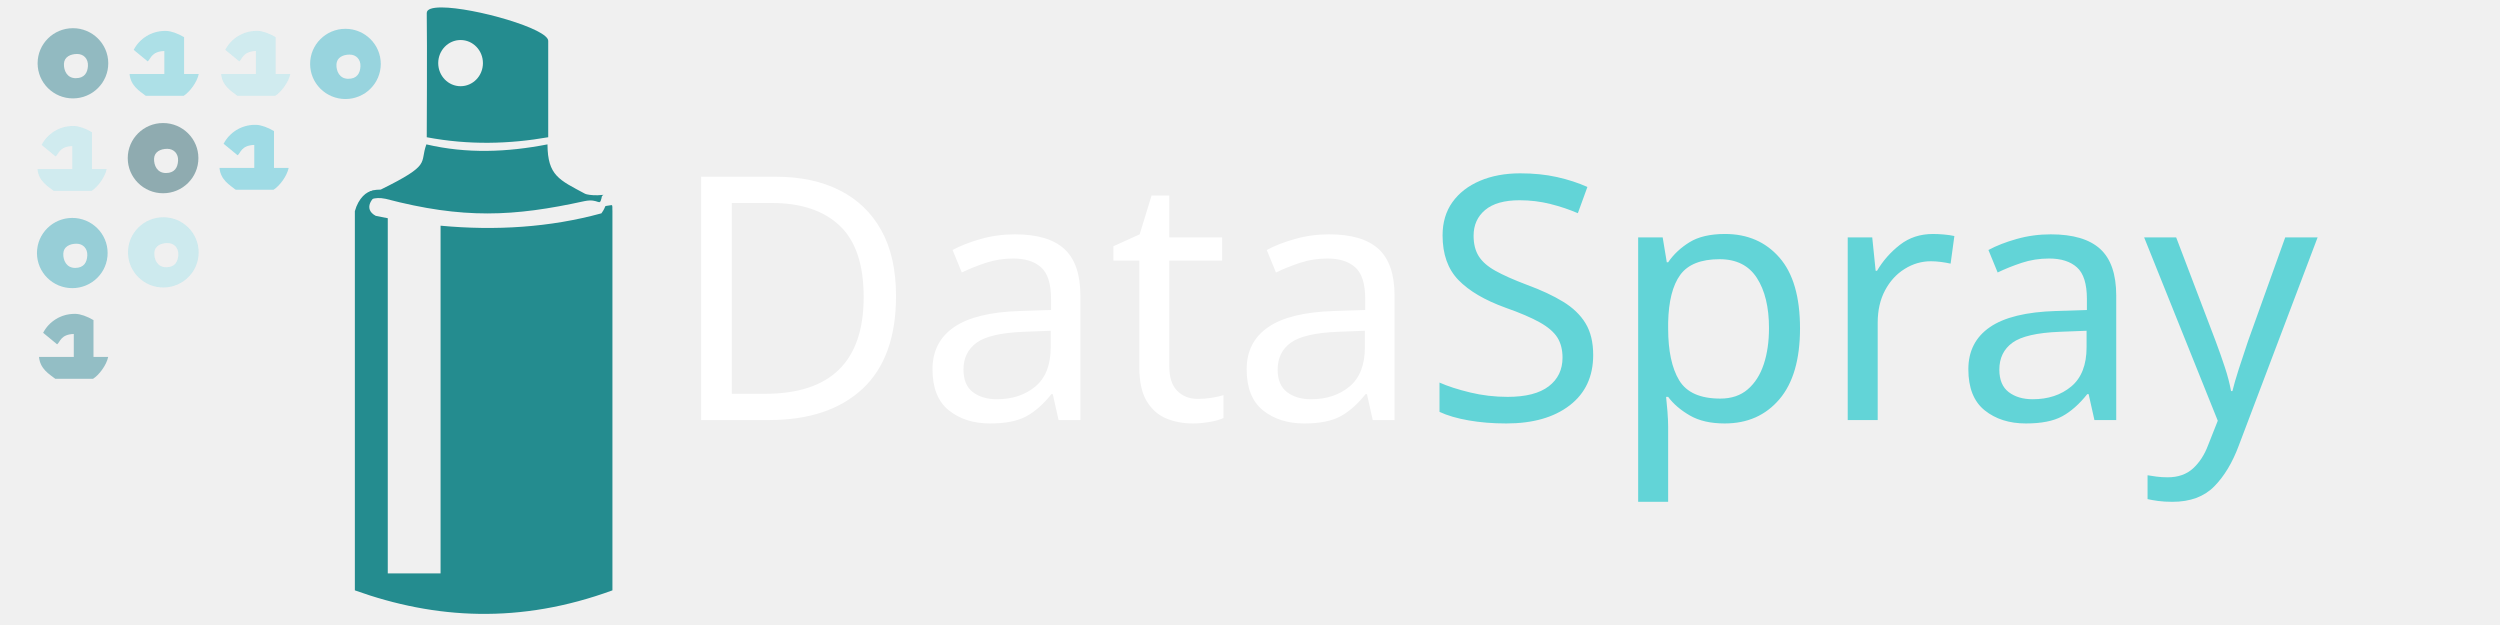
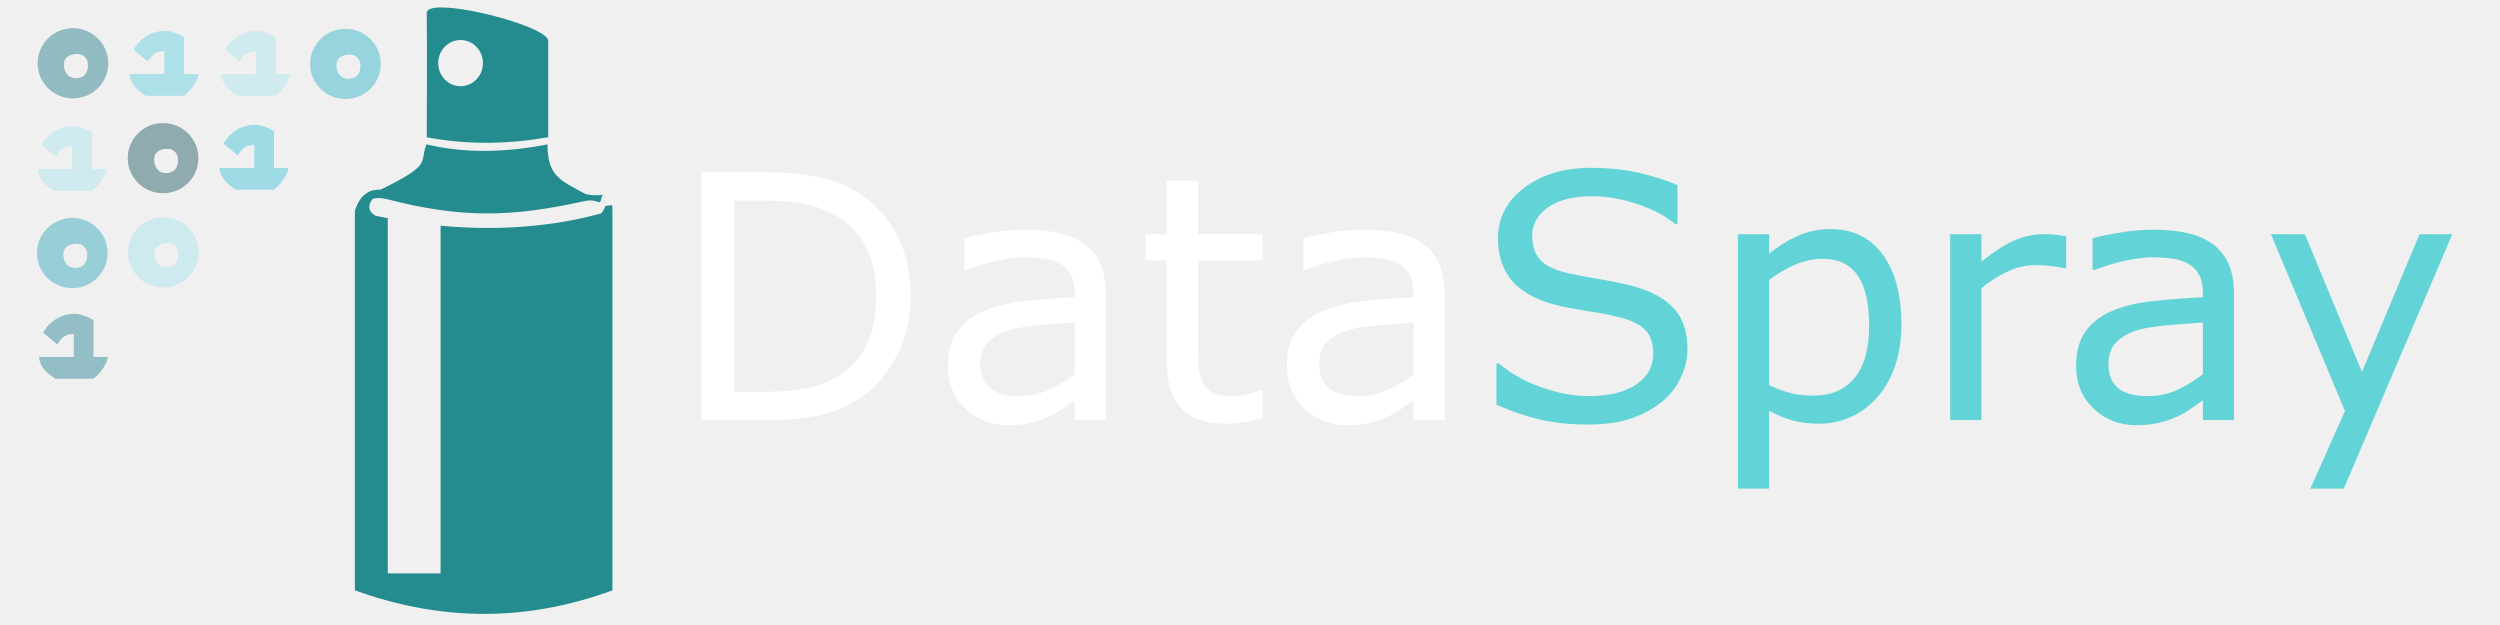
<svg xmlns="http://www.w3.org/2000/svg" width="1200mm" height="300mm" viewBox="0 0 1200 300" version="1.1" id="svg5">
  <defs id="defs2">
    <linearGradient id="linearGradient80261">
      <stop style="stop-color:#248c8f;stop-opacity:1;" offset="0" id="stop80259" />
    </linearGradient>
    <linearGradient id="linearGradient17663">
      <stop style="stop-color:#ead129;stop-opacity:1;" offset="0" id="stop17661" />
    </linearGradient>
    <linearGradient id="linearGradient2074">
      <stop style="stop-color:#280b0b;stop-opacity:1;" offset="0" id="stop2072" />
    </linearGradient>
    <filter style="color-interpolation-filters:sRGB" id="filter90514" x="-1.6428084e-08" y="-1.6050421e-08" width="1" height="1">
      <feTurbulence type="fractalNoise" numOctaves="5" seed="16" baseFrequency="0.01 0.01" result="turbulence" id="feTurbulence90510" />
      <feDisplacementMap in="SourceGraphic" in2="turbulence" scale="4.05" yChannelSelector="G" xChannelSelector="R" id="feDisplacementMap90512" />
    </filter>
  </defs>
  <g id="layer1">
    <path id="rect19268" style="fill:#248c8f;fill-opacity:1;stroke:#000000;stroke-width:0" d="m 178.95,91.559 c -2.922,0.218 -6.865,3.457 -8.617,9.803 v 182.009 c 38.656,13.875 79.341,16.219 123.636,0 V 101.363 c -0.139,-1.339 0.239,-3.039 -0.494,-2.904 -4.723,0.869 -1.596,-0.553 -4.784,3.936 -24.615,6.75 -50.711,8.416 -77.219,5.938 V 275.238 H 186.132 v -170.494 c -1.928,-0.363 -3.857,-0.741 -5.786,-1.143 -6.21,-3.314 -1.67,-9.144 1.654,-10.475 -0.605,-1.141 -1.722,-1.666 -3.05,-1.566 z" />
    <path id="rect20049" style="fill:#248c8f;fill-opacity:1;stroke:#000000;stroke-width:0" d="m 204.67,69.3 c 19.374,4.549 38.749,3.772 58.123,0 0.079,15.055 5.652,17.041 18.078,23.726 0.572,0.308 3.145,0.797 6.014,0.692 4.952,-0.182 1.812,-0.726 1.89,1.252 -1.105,4.459 -1.125,0.093 -8.296,1.587 -33.917,7.444 -58.183,8.647 -95.367,-1.123 -6.202,-1.321 -7.171,1.57 -8.223,-1.311 -0.367,-1.005 -0.662,-3.065 5.872,-3.12 24.819,-12.252 18.475,-12.398 21.909,-21.702 z" />
    <path id="rect20051" style="fill:#248c8f;fill-opacity:1;stroke:#000000;stroke-width:0" class="UnoptimicedTransforms" d="m 230.629,25.669 c -2.112,-0.004 -3.459,0.406 -3.444,1.398 0.112,7.556 0,30.934 0,30.934 9.758,1.987 19.092,1.701 28.164,0 V 34.023 c 0.123,-3.031 -17.177,-8.339 -24.72,-8.355 z m 4.4,8.114 c 2.864,5.6e-5 5.185,2.576 5.185,5.753 2e-5,3.177 -2.321,5.753 -5.185,5.753 -2.864,-5.6e-5 -5.185,-2.576 -5.185,-5.753 -2e-5,-3.177 2.321,-5.753 5.185,-5.753 z" transform="matrix(2.070169,0,0,1.926913,-265.4733,-45.888)" />
-     <text xml:space="preserve" style="font-style:normal;font-variant:normal;font-weight:normal;font-stretch:normal;font-size:163.556px;font-family:sans-serif;-inkscape-font-specification:sans-serif;font-variation-settings:normal;opacity:1;vector-effect:none;fill:#248c8f;fill-opacity:1;stroke:#000000;stroke-width:0;stroke-linecap:butt;stroke-linejoin:miter;stroke-miterlimit:4;stroke-dasharray:none;stroke-dashoffset:0;stroke-opacity:1;-inkscape-stroke:none;stop-color:#000000;stop-opacity:1" x="320.671" y="201.622" id="text67707">
-       <tspan id="tspan67705" style="font-style:normal;font-variant:normal;font-weight:normal;font-stretch:normal;font-size:163.556px;font-family:sans-serif;-inkscape-font-specification:sans-serif;fill:#ffffff;fill-opacity:1;stroke-width:0" x="320.671" y="201.622">Data<tspan style="fill:#62d4d7;fill-opacity:1" id="tspan69313">Spray</tspan>
-       </tspan>
-     </text>
+     <g id="text67707" style="font-size:163.556px;-inkscape-font-specification:sans-serif;fill:#248c8f;stroke:#000000;stroke-width:0" aria-label="DataSpray">
+       <path style="fill:#ffffff" d="m 437.109,142.285 q 0,16.212 -7.108,29.389 -7.028,13.177 -18.767,20.445 -8.146,5.031 -18.208,7.267 -9.983,2.236 -26.354,2.236 H 336.644 V 82.709 h 29.708 q 17.41,0 27.632,2.556 10.302,2.476 17.41,6.868 12.139,7.587 18.927,20.205 6.788,12.618 6.788,29.948 z m -16.531,-0.24 q 0,-13.976 -4.872,-23.559 -4.872,-9.583 -14.535,-15.094 -7.028,-3.993 -14.934,-5.51 -7.906,-1.597 -18.927,-1.597 h -14.854 v 91.761 h 14.854 q 11.42,0 19.885,-1.677 8.545,-1.677 15.653,-6.229 8.865,-5.67 13.257,-14.934 4.472,-9.264 4.472,-23.16 z m 110.209,59.577 h -14.934 v -9.504 q -1.997,1.358 -5.431,3.833 -3.354,2.396 -6.549,3.833 -3.753,1.837 -8.625,3.035 -4.872,1.278 -11.42,1.278 -12.059,0 -20.445,-7.986 -8.385,-7.986 -8.385,-20.365 0,-10.142 4.313,-16.372 4.392,-6.309 12.458,-9.903 8.146,-3.594 19.566,-4.872 11.42,-1.278 24.517,-1.917 v -2.316 q 0,-5.111 -1.837,-8.465 -1.757,-3.354 -5.111,-5.271 -3.194,-1.837 -7.667,-2.476 -4.472,-0.639 -9.344,-0.639 -5.91,0 -13.177,1.597 -7.267,1.517 -15.014,4.472 h -0.799 v -15.254 q 4.392,-1.198 12.698,-2.635 8.306,-1.438 16.372,-1.438 9.424,0 16.372,1.597 7.028,1.517 12.139,5.271 5.031,3.674 7.667,9.504 2.635,5.83 2.635,14.455 z m -14.934,-21.962 v -24.837 q -6.868,0.399 -16.212,1.198 -9.264,0.799 -14.694,2.316 -6.469,1.837 -10.462,5.75 -3.993,3.833 -3.993,10.622 0,7.667 4.632,11.58 4.632,3.833 14.135,3.833 7.906,0 14.455,-3.035 6.549,-3.115 12.139,-7.427 z m 90.163,21.163 q -4.233,1.118 -9.264,1.837 -4.951,0.719 -8.865,0.719 -13.656,0 -20.764,-7.347 -7.108,-7.347 -7.108,-23.559 v -47.438 h -10.142 v -12.618 h 10.142 V 86.782 h 15.014 v 25.635 h 30.986 v 12.618 H 575.03 v 40.649 q 0,7.028 0.319,11.021 0.319,3.913 2.236,7.347 1.757,3.194 4.792,4.712 3.115,1.438 9.424,1.438 3.674,0 7.667,-1.038 3.993,-1.118 5.75,-1.837 h 0.799 z m 87.448,0.799 h -14.934 v -9.504 q -1.997,1.358 -5.431,3.833 -3.354,2.396 -6.549,3.833 -3.753,1.837 -8.625,3.035 -4.872,1.278 -11.42,1.278 -12.059,0 -20.445,-7.986 -8.385,-7.986 -8.385,-20.365 0,-10.142 4.313,-16.372 4.392,-6.309 12.458,-9.903 8.146,-3.594 19.566,-4.872 11.42,-1.278 24.517,-1.917 v -2.316 q 0,-5.111 -1.837,-8.465 -1.757,-3.354 -5.111,-5.271 -3.194,-1.837 -7.667,-2.476 -4.472,-0.639 -9.344,-0.639 -5.91,0 -13.177,1.597 -7.267,1.517 -15.014,4.472 h -0.799 v -15.254 q 4.392,-1.198 12.698,-2.635 8.306,-1.438 16.372,-1.438 9.424,0 16.372,1.597 7.028,1.517 12.139,5.271 5.031,3.674 7.667,9.504 2.635,5.83 2.635,14.455 z m -14.934,-21.962 v -24.837 q -6.868,0.399 -16.212,1.198 -9.264,0.799 -14.694,2.316 -6.469,1.837 -10.462,5.75 -3.993,3.833 -3.993,10.622 0,7.667 4.632,11.58 4.632,3.833 14.135,3.833 7.906,0 14.455,-3.035 6.549,-3.115 12.139,-7.427 z" id="path1" />
+       <path style="fill:#62d4d7" d="m 809.982,167.681 q 0,6.948 -3.274,13.736 -3.194,6.788 -9.024,11.5 -6.389,5.111 -14.934,7.986 -8.465,2.875 -20.445,2.875 -12.858,0 -23.16,-2.396 -10.222,-2.396 -20.844,-7.108 v -19.806 h 1.118 q 9.024,7.507 20.844,11.58 11.819,4.073 22.201,4.073 14.694,0 22.84,-5.51 8.226,-5.51 8.226,-14.694 0,-7.906 -3.913,-11.66 -3.833,-3.753 -11.74,-5.83 -5.99,-1.597 -13.017,-2.635 -6.948,-1.038 -14.774,-2.635 -15.813,-3.354 -23.479,-11.42 -7.587,-8.146 -7.587,-21.163 0,-14.934 12.618,-24.438 12.618,-9.583 32.024,-9.583 12.538,0 23,2.396 10.462,2.396 18.528,5.91 v 18.688 h -1.118 q -6.788,-5.75 -17.889,-9.503 -11.021,-3.833 -22.601,-3.833 -12.698,0 -20.445,5.271 -7.667,5.271 -7.667,13.576 0,7.427 3.833,11.66 3.833,4.233 13.497,6.469 5.111,1.118 14.535,2.715 9.424,1.597 15.972,3.274 13.257,3.514 19.965,10.622 6.708,7.108 6.708,19.885 z M 912.683,155.941 q 0,10.861 -3.115,19.885 -3.115,8.944 -8.785,15.174 -5.271,5.91 -12.458,9.184 -7.108,3.194 -15.094,3.194 -6.948,0 -12.618,-1.517 -5.59,-1.517 -11.42,-4.712 v 37.375 H 834.18 V 112.417 h 15.014 v 9.344 q 5.99,-5.031 13.417,-8.385 7.507,-3.434 15.972,-3.434 16.132,0 25.076,12.219 9.024,12.139 9.024,33.781 z m -15.493,0.399 q 0,-16.132 -5.51,-24.118 -5.51,-7.986 -16.931,-7.986 -6.469,0 -13.017,2.795 -6.549,2.795 -12.538,7.347 v 50.552 q 6.389,2.875 10.941,3.913 4.632,1.038 10.462,1.038 12.538,0 19.566,-8.465 7.028,-8.465 7.028,-25.076 z m 94.556,-27.552 h -0.799 q -3.354,-0.799 -6.549,-1.118 -3.115,-0.399 -7.427,-0.399 -6.948,0 -13.417,3.115 -6.469,3.035 -12.458,7.906 v 63.33 h -15.014 v -89.205 h 15.014 v 13.177 q 8.944,-7.188 15.733,-10.142 6.868,-3.035 13.976,-3.035 3.913,0 5.67,0.24 1.757,0.16 5.271,0.719 z m 80.58,72.834 h -14.934 v -9.504 q -1.996,1.358 -5.431,3.833 -3.354,2.396 -6.549,3.833 -3.753,1.837 -8.625,3.035 -4.872,1.278 -11.42,1.278 -12.059,0 -20.445,-7.986 -8.385,-7.986 -8.385,-20.365 0,-10.142 4.313,-16.372 4.392,-6.309 12.458,-9.903 8.146,-3.594 19.566,-4.872 11.42,-1.278 24.517,-1.917 v -2.316 q 0,-5.111 -1.837,-8.465 -1.757,-3.354 -5.111,-5.271 -3.195,-1.837 -7.667,-2.476 -4.472,-0.639 -9.344,-0.639 -5.91,0 -13.177,1.597 -7.267,1.517 -15.014,4.472 h -0.799 v -15.254 q 4.392,-1.198 12.698,-2.635 8.306,-1.438 16.372,-1.438 9.424,0 16.372,1.597 7.028,1.517 12.139,5.271 5.031,3.674 7.667,9.504 2.635,5.83 2.635,14.455 z m -14.934,-21.962 v -24.837 q -6.868,0.399 -16.212,1.198 -9.264,0.799 -14.694,2.316 -6.469,1.837 -10.462,5.75 -3.993,3.833 -3.993,10.622 0,7.667 4.632,11.58 4.632,3.833 14.136,3.833 7.906,0 14.455,-3.035 6.549,-3.115 12.139,-7.427 z m 119.712,-67.243 -52.07,122.108 h -16.052 l 16.611,-37.215 -35.538,-84.893 h 16.292 l 27.392,66.125 27.632,-66.125 z" id="path2" />
+     </g>
  </g>
  <g id="layer2">
    <g aria-label="1" id="text1992-9" style="font-size:24.694px;-inkscape-font-specification:sans-serif;fill:#388e3c;fill-opacity:0.693;stroke:#000000;stroke-width:0;stop-color:#000000" transform="translate(-74.80322,0.6422177)" />
    <g aria-label="1" id="text2247-9" style="font-size:24.694px;-inkscape-font-specification:sans-serif;vector-effect:none;fill:#388e3c;fill-opacity:0.693;stroke:#000000;stroke-width:0;stop-color:#000000" transform="translate(-25.44536,14.56549)" />
    <path id="use3128" style="opacity:0.445;vector-effect:none;fill:#57cadc;fill-opacity:1;stroke:#000000;stroke-width:0;stop-color:#000000" d="m 78.906,14.846 c -6.214,0.116 -11.866,3.602 -14.73,9.083 l 6.726,5.534 c 1.452,-1.138 1.728,-4.757 7.989,-4.981 v 11.043 h -16.689 c 0.5,5.77 5.007,8.314 7.792,10.473 h 18.148 c 2.784,-1.712 6.45,-6.489 7.25,-10.473 h -7.044 v -17.695 c -3.039,-1.784 -6.159,-2.902 -8.54,-2.984 z" />
    <path id="use3128-8-8" style="font-variation-settings:normal;opacity:0.445;vector-effect:none;fill:#a7e3ed;fill-opacity:1;stroke:#000000;stroke-width:0;stroke-linecap:butt;stroke-linejoin:miter;stroke-miterlimit:4;stroke-dasharray:none;stroke-dashoffset:0;stroke-opacity:1;-inkscape-stroke:none;stop-color:#000000;stop-opacity:1" d="m 122.863,14.832 c -6.214,0.116 -11.867,3.602 -14.73,9.083 l 6.726,5.534 c 1.452,-1.138 1.728,-4.757 7.989,-4.981 v 11.043 h -16.689 c 0.5,5.77 5.007,8.314 7.792,10.473 h 18.148 c 2.784,-1.712 6.45,-6.489 7.25,-10.473 h -7.044 v -17.695 c -3.039,-1.784 -6.159,-2.902 -8.54,-2.984 z" />
    <path id="use3128-0" style="font-variation-settings:normal;opacity:0.445;vector-effect:none;fill:#1e7f8f;fill-opacity:1;stroke:#000000;stroke-width:0;stroke-linecap:butt;stroke-linejoin:miter;stroke-miterlimit:4;stroke-dasharray:none;stroke-dashoffset:0;stroke-opacity:1;-inkscape-stroke:none;stop-color:#000000;stop-opacity:1" d="m 35.432,150.662 c -6.214,0.116 -11.866,3.602 -14.73,9.083 l 6.726,5.534 c 1.452,-1.138 1.728,-4.757 7.989,-4.981 v 11.043 h -16.689 c 0.5,5.77 5.007,8.314 7.792,10.473 h 18.148 c 2.784,-1.712 6.45,-6.489 7.25,-10.473 h -7.044 v -17.695 c -3.039,-1.784 -6.159,-2.902 -8.54,-2.984 z" />
    <path id="use3128-7" style="font-variation-settings:normal;opacity:0.445;vector-effect:none;fill:#a7e3ed;fill-opacity:1;stroke:#000000;stroke-width:0;stroke-linecap:butt;stroke-linejoin:miter;stroke-miterlimit:4;stroke-dasharray:none;stroke-dashoffset:0;stroke-opacity:1;-inkscape-stroke:none;stop-color:#000000" d="m 34.711,60.478 c -6.214,0.116 -11.866,3.602 -14.73,9.083 l 6.726,5.534 c 1.452,-1.138 1.728,-4.757 7.989,-4.981 v 11.043 h -16.689 c 0.5,5.77 5.007,8.314 7.792,10.473 h 18.148 c 2.784,-1.712 6.45,-6.489 7.25,-10.473 h -7.044 v -17.695 c -3.039,-1.784 -6.159,-2.902 -8.54,-2.984 z" />
    <path id="use3979-4" style="font-variation-settings:normal;opacity:0.445;vector-effect:none;fill:#29b0c6;fill-opacity:1;stroke:#000000;stroke-width:0;stroke-linecap:butt;stroke-linejoin:miter;stroke-miterlimit:4;stroke-dasharray:none;stroke-dashoffset:0;stroke-opacity:1;-inkscape-stroke:none;stop-color:#000000;stop-opacity:1" d="m 165.814,13.831 c -9.365,-2.6e-4 -16.957,7.543 -16.957,16.849 -2.5e-4,9.306 7.592,16.85 16.957,16.85 9.365,-2e-4 16.956,-7.544 16.956,-16.85 -1.9e-4,-9.305 -7.592,-16.849 -16.956,-16.849 z m 2.04,12.374 c 3.153,-2.3e-4 5.336,2.374 5.166,5.676 -0.17,3.303 -1.672,5.946 -5.848,5.945 -4.176,-2.2e-4 -5.847,-3.672 -5.677,-6.974 0.171,-3.302 3.206,-4.647 6.359,-4.648 z" />
    <path id="use3128-7-2-2" style="font-variation-settings:normal;opacity:0.445;vector-effect:none;fill:#38c0d6;fill-opacity:1;stroke:#000000;stroke-width:0;stroke-linecap:butt;stroke-linejoin:miter;stroke-miterlimit:4;stroke-dasharray:none;stroke-dashoffset:0;stroke-opacity:1;-inkscape-stroke:none;stop-color:#000000;stop-opacity:1" d="m 122.065,59.923 c -6.214,0.116 -11.866,3.602 -14.73,9.083 l 6.726,5.534 c 1.452,-1.138 1.728,-4.757 7.989,-4.981 v 11.043 h -16.689 c 0.5,5.77 5.007,8.314 7.792,10.473 h 18.148 c 2.784,-1.712 6.45,-6.489 7.25,-10.473 h -7.044 v -17.695 c -3.039,-1.784 -6.159,-2.902 -8.54,-2.984 z" />
    <path id="use3979-6-2" style="font-variation-settings:normal;opacity:0.445;vector-effect:none;fill:#14545e;fill-opacity:1;stroke:#000000;stroke-width:0;stroke-linecap:butt;stroke-linejoin:miter;stroke-miterlimit:4;stroke-dasharray:none;stroke-dashoffset:0;stroke-opacity:1;-inkscape-stroke:none;stop-color:#000000;stop-opacity:1" d="m 78.275,59.061 c -9.365,-2.7e-4 -16.957,7.543 -16.957,16.849 -2.5e-4,9.306 7.592,16.85 16.957,16.85 9.365,-2.1e-4 16.957,-7.544 16.956,-16.85 -1.9e-4,-9.306 -7.592,-16.849 -16.956,-16.849 z m 2.04,12.374 c 3.153,-2.2e-4 5.336,2.374 5.166,5.676 -0.17,3.303 -1.672,5.946 -5.848,5.945 -4.176,-2.2e-4 -5.847,-3.672 -5.677,-6.974 0.171,-3.302 3.206,-4.647 6.359,-4.648 z" />
    <path id="use3979-0" style="opacity:0.445;vector-effect:none;fill:#1c7685;fill-opacity:1;stroke:#000000;stroke-width:0;stop-color:#000000" d="m 35.01,13.534 c -9.365,-2.7e-4 -16.957,7.543 -16.957,16.849 -2.6e-4,9.306 7.592,16.85 16.957,16.85 9.365,-2.1e-4 16.956,-7.544 16.956,-16.85 -2e-4,-9.305 -7.592,-16.849 -16.956,-16.849 z m 2.04,12.374 c 3.153,-2.3e-4 5.336,2.374 5.166,5.676 -0.17,3.303 -1.672,5.946 -5.848,5.945 -4.176,-2.2e-4 -5.847,-3.672 -5.677,-6.974 0.171,-3.302 3.206,-4.647 6.359,-4.648 z" />
    <path id="use3979-0-7" style="font-variation-settings:normal;opacity:0.445;vector-effect:none;fill:#a0e1eb;fill-opacity:1;stroke:#000000;stroke-width:0;stroke-linecap:butt;stroke-linejoin:miter;stroke-miterlimit:4;stroke-dasharray:none;stroke-dashoffset:0;stroke-opacity:1;-inkscape-stroke:none;stop-color:#000000;stop-opacity:1" d="m 78.398,104.287 c -9.365,-2.6e-4 -16.957,7.543 -16.957,16.849 -2.6e-4,9.306 7.592,16.85 16.957,16.85 9.365,-1.9e-4 16.957,-7.544 16.956,-16.85 -1.9e-4,-9.305 -7.592,-16.849 -16.956,-16.849 z m 2.04,12.374 c 3.153,-2.3e-4 5.336,2.374 5.166,5.676 -0.17,3.303 -1.672,5.946 -5.848,5.945 -4.176,-2.2e-4 -5.847,-3.672 -5.677,-6.974 0.171,-3.302 3.206,-4.647 6.359,-4.648 z" />
    <path id="use3979-0-0" style="font-variation-settings:normal;opacity:0.445;vector-effect:none;fill:#26a2b6;fill-opacity:1;stroke:#000000;stroke-width:0;stroke-linecap:butt;stroke-linejoin:miter;stroke-miterlimit:4;stroke-dasharray:none;stroke-dashoffset:0;stroke-opacity:1;-inkscape-stroke:none;stop-color:#000000;stop-opacity:1" d="m 34.703,104.607 c -9.365,-2.7e-4 -16.957,7.543 -16.957,16.849 -2.6e-4,9.306 7.592,16.85 16.957,16.85 9.365,-1.9e-4 16.956,-7.544 16.956,-16.85 -1.9e-4,-9.305 -7.592,-16.849 -16.956,-16.849 z m 2.04,12.374 c 3.153,-2.3e-4 5.336,2.374 5.166,5.676 -0.17,3.303 -1.672,5.946 -5.848,5.945 -4.176,-2.2e-4 -5.847,-3.672 -5.677,-6.974 0.171,-3.302 3.206,-4.647 6.359,-4.648 z" />
  </g>
</svg>
